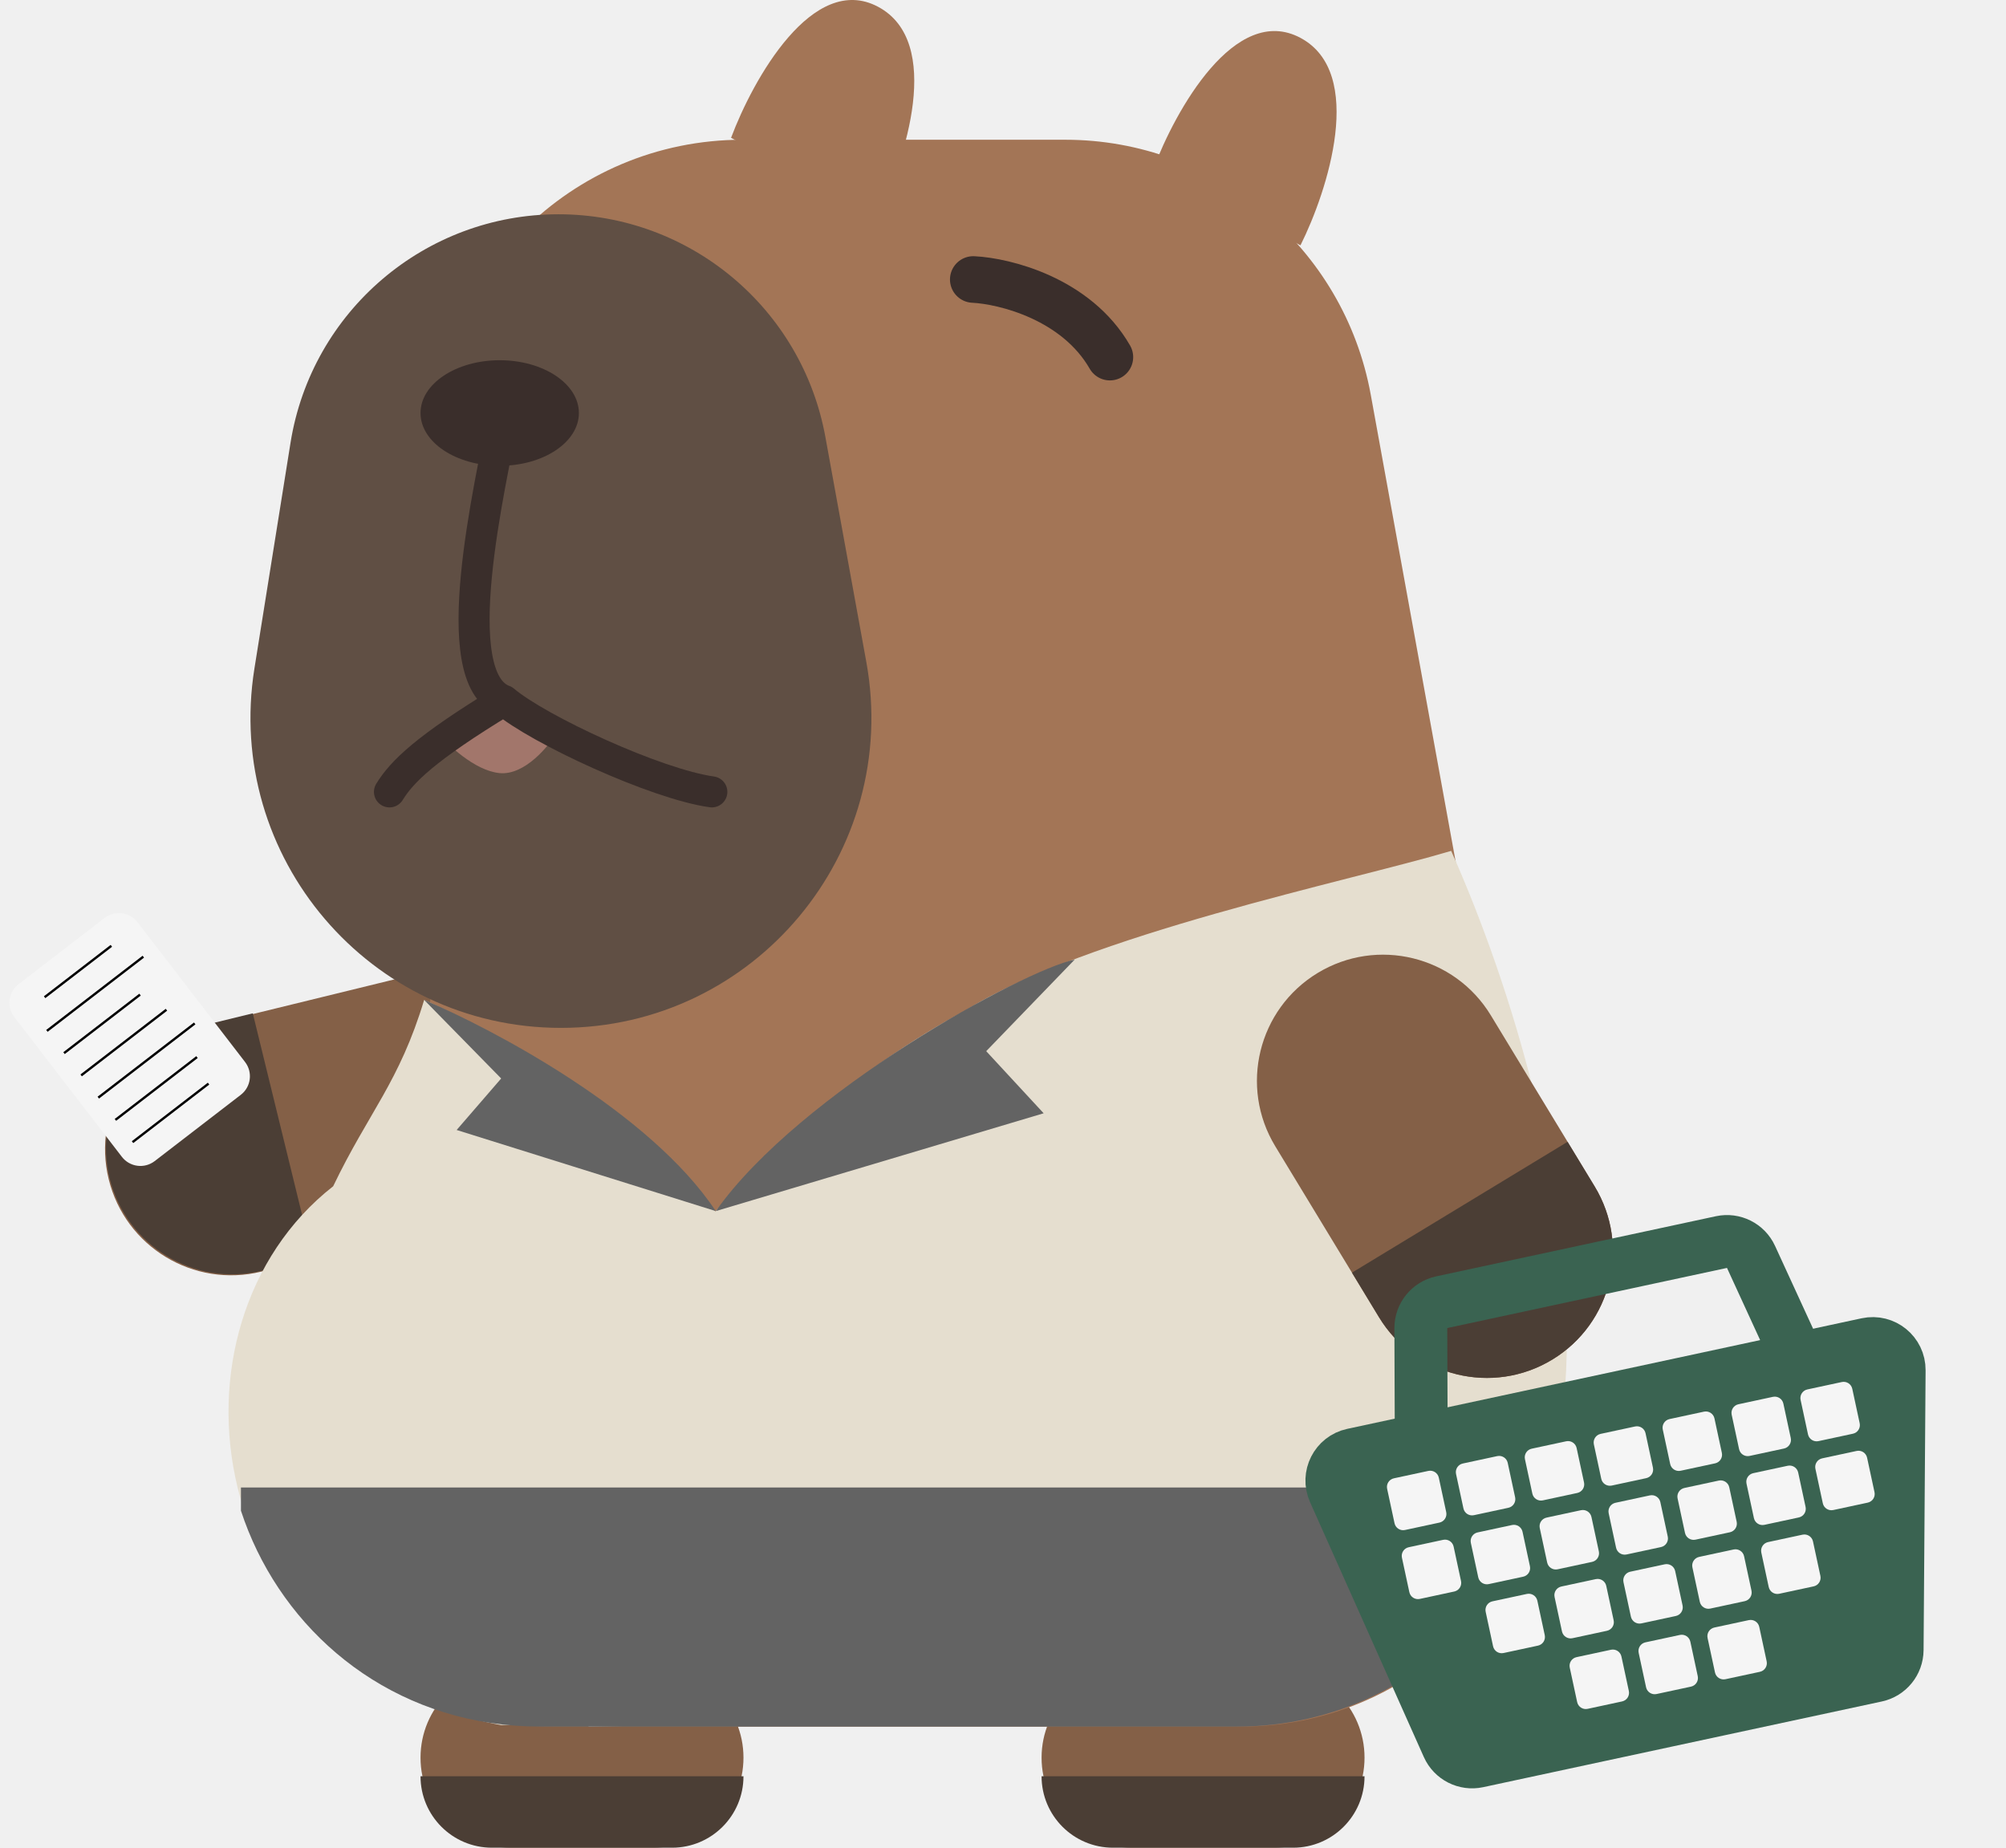
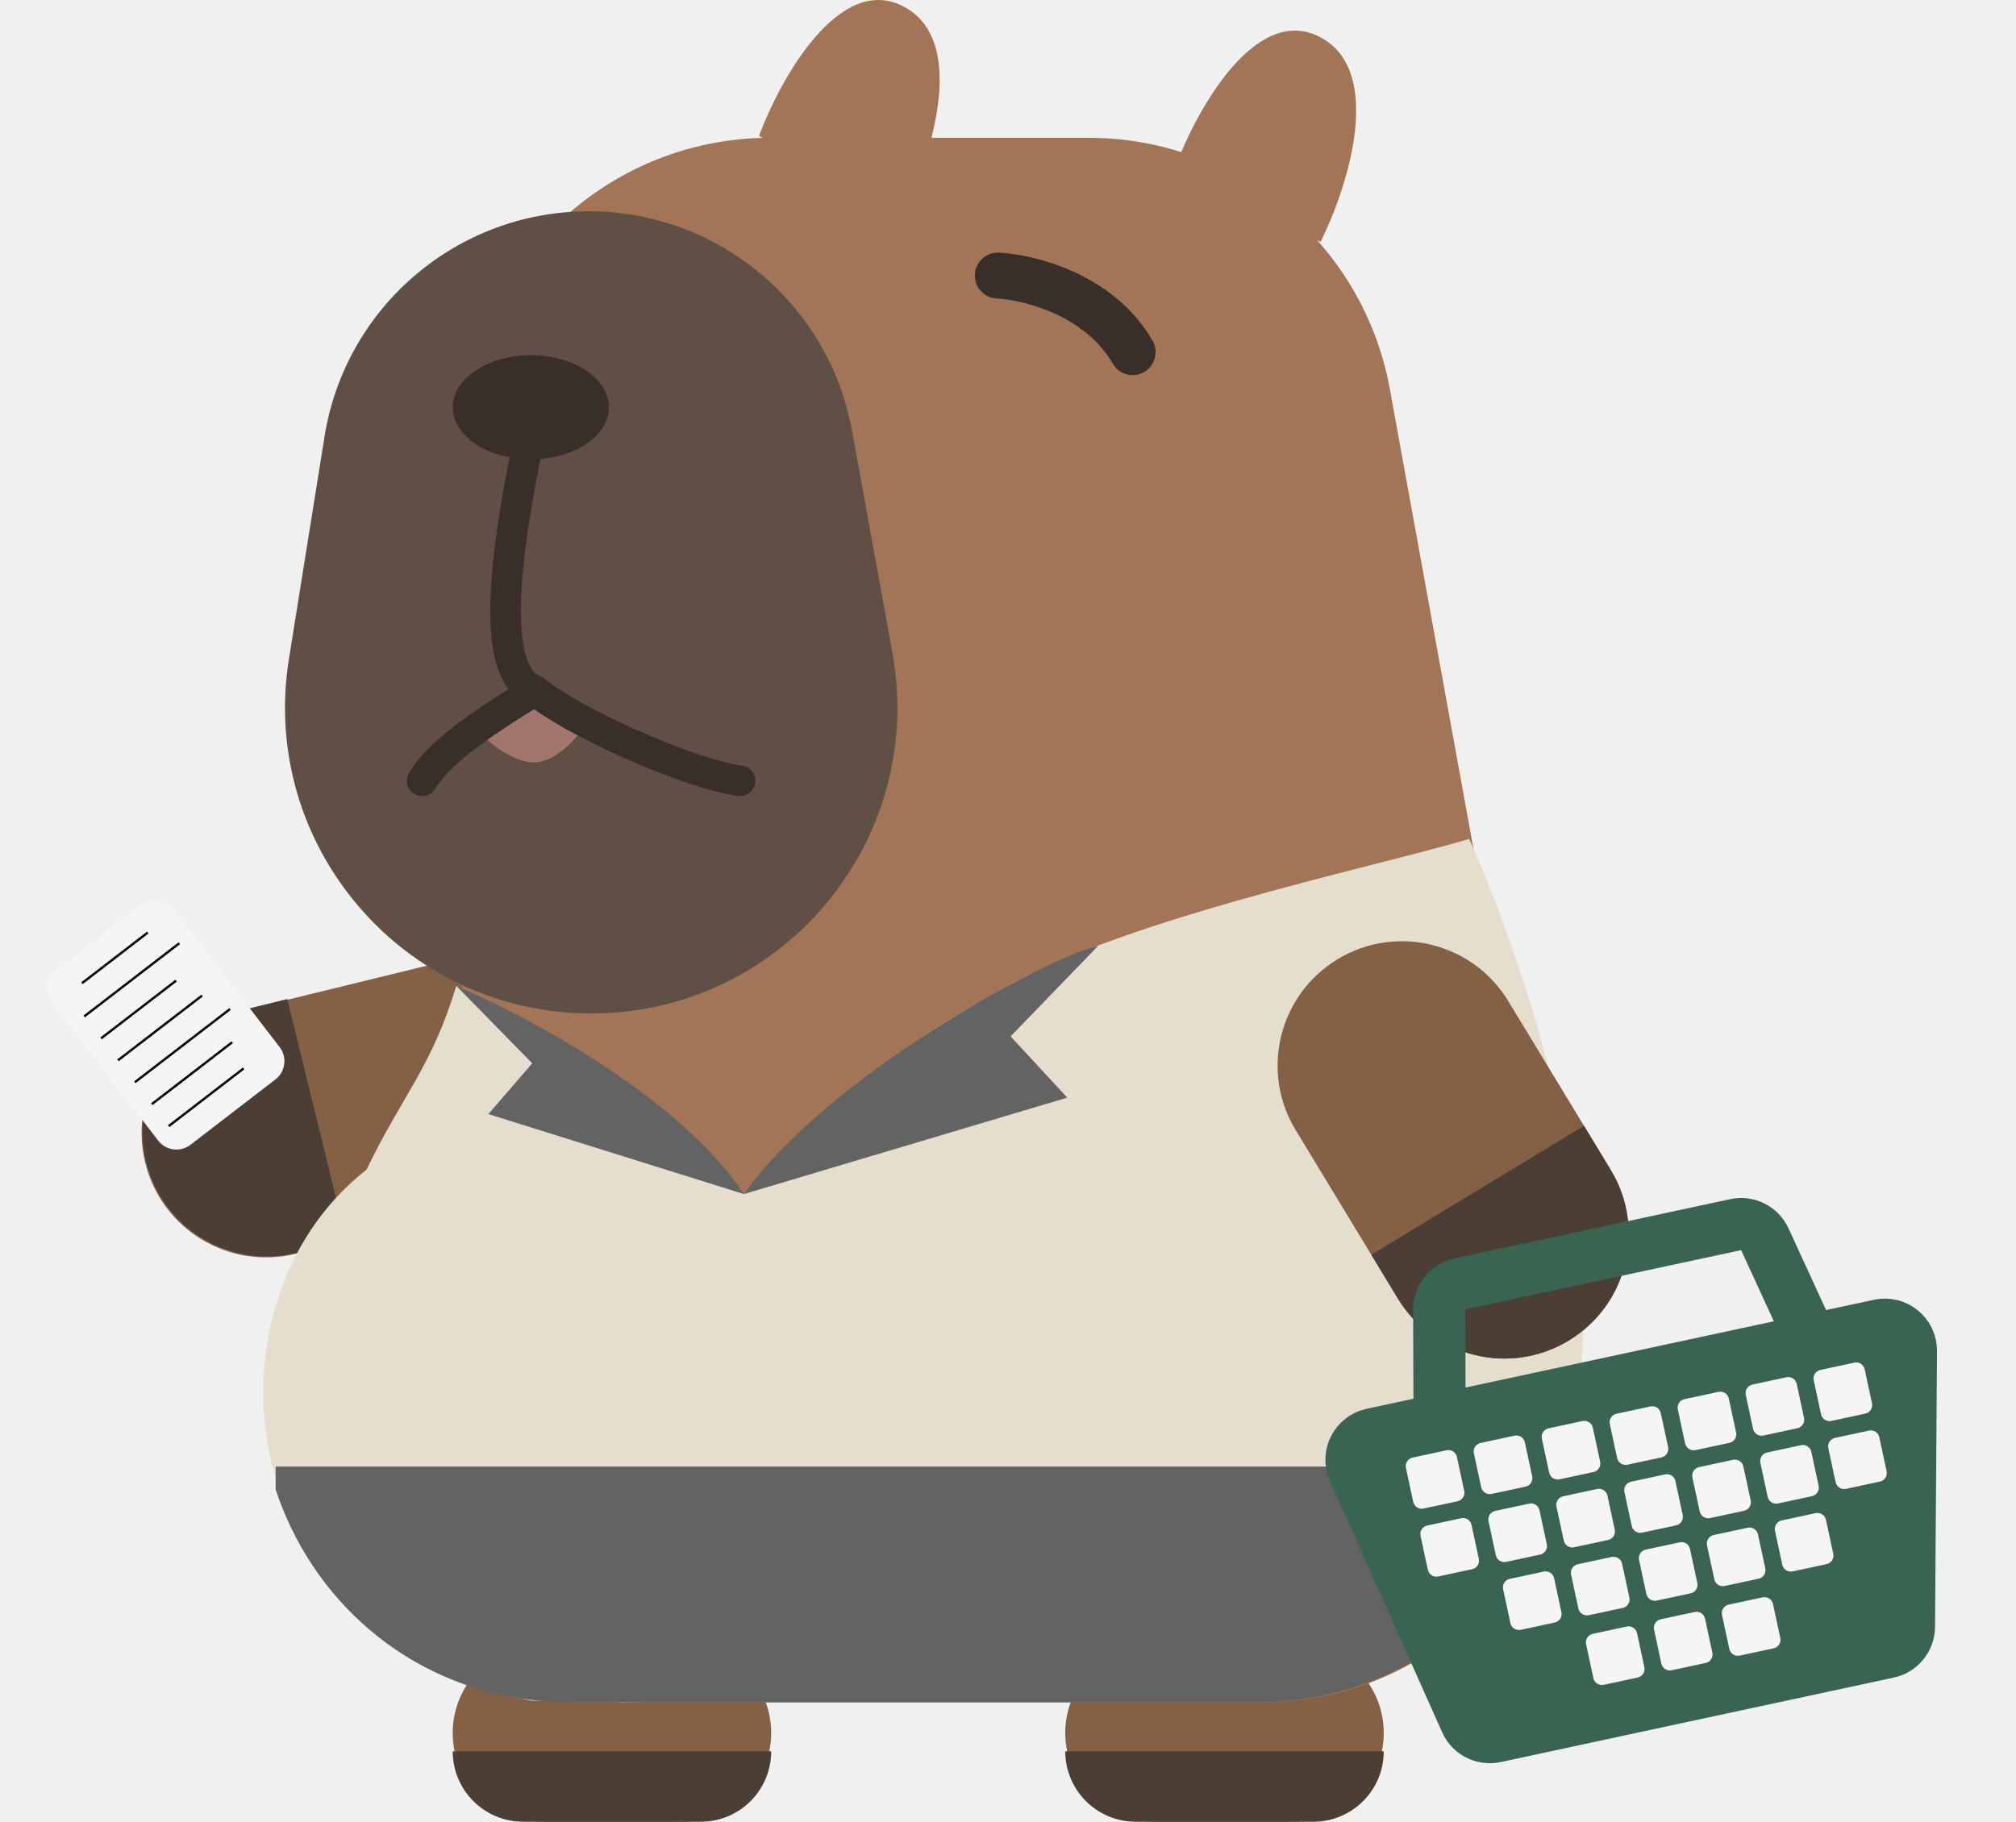
- <svg xmlns="http://www.w3.org/2000/svg" width="646" height="595" viewBox="0 0 646 595" fill="none">
-   <path d="M176.462 345.097C171.132 323.311 149.15 309.971 127.364 315.301L64.792 330.609C43.006 335.939 29.666 357.921 34.996 379.707C40.326 401.493 62.307 414.834 84.094 409.504L146.665 394.195C168.452 388.866 181.792 366.884 176.462 345.097Z" fill="#846047" />
-   <path d="M81.409 326.314L65.096 330.305C43.31 335.635 29.97 357.617 35.3 379.403C40.63 401.189 62.611 414.53 84.398 409.2L100.711 405.209L81.409 326.314Z" fill="#4B3E35" />
-   <path d="M282.798 2.197C261.743 -9.054 242.442 25.637 235.424 44.389L282.798 69C291.571 51.42 303.853 13.448 282.798 2.197Z" fill="#A37556" />
-   <rect x="335.424" y="537" width="104" height="58" rx="29" fill="#846047" />
-   <path d="M335.424 572H439.424C439.424 584.703 429.126 595 416.424 595H358.424C345.721 595 335.424 584.703 335.424 572Z" fill="#4B3E35" />
-   <rect x="135.424" y="537" width="104" height="58" rx="29" fill="#846047" />
-   <path d="M135.424 572H239.424C239.424 584.703 229.126 595 216.424 595H158.424C145.721 595 135.424 584.703 135.424 572Z" fill="#4B3E35" />
-   <path d="M139.107 145C139.107 89.772 183.878 45 239.107 45H343.043C391.371 45 432.783 79.561 441.43 127.109L497.984 438.109C509.147 499.494 461.99 556 399.598 556H177.998C90.949 556 45.464 452.488 104.338 388.367L112.767 379.187C129.707 360.737 139.107 336.602 139.107 311.555L139.107 145Z" fill="#A37556" />
-   <path d="M93.559 142.579C100.339 100.187 136.91 69 179.841 69C222.065 69 258.249 99.194 265.807 140.737L278.982 213.149C290.146 274.511 243.008 331 180.639 331C119.136 331 72.223 275.987 81.936 215.256L93.559 142.579Z" fill="#604F44" />
-   <path d="M160.826 248.949C152.737 248.123 143.974 239.656 140.604 235.526C158.515 221.896 174.066 229.847 179.604 235.526C176.715 240.344 168.915 249.775 160.826 248.949Z" fill="#A2766B" />
-   <path d="M162.308 132.789C157.889 156.391 143.03 218.496 162.308 225.579M162.308 225.579C173.424 235 211.343 252.521 229.233 255M162.308 225.579C136.924 241 129.424 248.5 125.424 255" stroke="#3A2E2B" stroke-width="10" stroke-linecap="round" />
-   <ellipse cx="160.924" cy="133" rx="25.5" ry="17" fill="#3A2E2B" />
-   <path d="M313.424 90C323.59 90.5 346.624 96.2 357.424 115" stroke="#3A2E2B" stroke-width="15" stroke-linecap="round" />
-   <path d="M418.798 12.197C397.743 0.946 378.442 35.637 371.424 54.389L418.798 79C427.571 61.42 439.853 23.448 418.798 12.197Z" fill="#A37556" />
-   <path d="M310.594 325.577C349.69 300.975 434.994 283.668 467.33 274C506.268 361.345 548.165 539.33 404.25 552.506L189.552 556C174.196 511.221 180.824 470.687 199.59 435.209C226.917 381.291 278.951 342.346 310.594 325.577Z" fill="#E5DECF" />
-   <path d="M161.291 555.501H285.092C300.392 410.301 175.009 339.167 136.592 322C128.592 348.5 118.792 358.043 107.291 382C49.791 427 64.65 537.563 161.291 555.501Z" fill="#E5DECF" />
-   <g clip-path="url(#clip0_4026_517)">
-     <path d="M134.651 145C134.651 89.772 179.972 45 235.878 45H341.089C390.01 45 431.93 79.561 440.683 127.109L497.931 438.109C509.231 499.494 461.495 556 398.338 556H174.02C85.903 556 39.861 452.488 99.456 388.367L107.989 379.187C125.137 360.737 134.651 336.602 134.651 311.555L134.651 145Z" fill="#636363" />
+ <svg xmlns="http://www.w3.org/2000/svg" width="52" height="47" viewBox="0 0 52 47" fill="none">
+   <path d="M14.919 27.26C14.498 25.539 12.762 24.485 11.041 24.907L6.098 26.116C4.377 26.537 3.324 28.273 3.745 29.994C4.166 31.715 5.902 32.769 7.623 32.348L12.566 31.139C14.287 30.718 15.34 28.981 14.919 27.26Z" fill="#846047" />
+   <path d="M7.411 25.776L6.122 26.092C4.401 26.513 3.348 28.249 3.769 29.97C4.19 31.691 5.926 32.745 7.647 32.324L8.936 32.008L7.411 25.776Z" fill="#4B3E35" />
+   <path d="M23.319 0.174C21.656 -0.715 20.131 2.026 19.577 3.507L23.319 5.451C24.012 4.062 24.982 1.063 23.319 0.174Z" fill="#A37556" />
+   <rect x="27.477" y="42.419" width="8.215" height="4.582" rx="2.291" fill="#846047" />
+   <path d="M27.477 45.184H35.692C35.692 46.188 34.879 47.001 33.875 47.001H29.294C28.291 47.001 27.477 46.188 27.477 45.184Z" fill="#4B3E35" />
+   <rect x="11.677" y="42.419" width="8.215" height="4.582" rx="2.291" fill="#846047" />
+   <path d="M11.677 45.184H19.892C19.892 46.188 19.079 47.001 18.076 47.001H13.494C12.491 47.001 11.677 46.188 11.677 45.184Z" fill="#4B3E35" />
+   <path d="M11.969 11.454C11.969 7.092 15.505 3.555 19.868 3.555H28.078C31.895 3.555 35.167 6.285 35.85 10.041L40.317 34.607C41.199 39.456 37.474 43.92 32.545 43.92H15.041C8.165 43.92 4.572 35.743 9.222 30.678L9.888 29.953C11.226 28.496 11.969 26.589 11.969 24.611L11.969 11.454Z" fill="#A37556" />
+   <path d="M8.371 11.263C8.906 7.914 11.795 5.451 15.186 5.451C18.521 5.451 21.38 7.836 21.977 11.117L23.017 16.837C23.899 21.685 20.176 26.147 15.249 26.147C10.391 26.147 6.685 21.801 7.452 17.004L8.371 11.263Z" fill="#604F44" />
+   <path d="M13.684 19.665C13.045 19.6 12.353 18.931 12.087 18.605C13.502 17.528 14.73 18.157 15.168 18.605C14.939 18.986 14.323 19.731 13.684 19.665Z" fill="#A2766B" />
+   <path d="M13.802 10.491C13.453 12.355 12.279 17.261 13.802 17.82M13.802 17.82C14.68 18.564 17.675 19.948 19.088 20.144M13.802 17.82C11.797 19.038 11.204 19.631 10.888 20.144" stroke="#3A2E2B" stroke-width="0.79" stroke-linecap="round" />
+   <ellipse cx="13.693" cy="10.507" rx="2.014" ry="1.343" fill="#3A2E2B" />
+   <path d="M25.738 7.11C26.541 7.149 28.361 7.599 29.214 9.085" stroke="#3A2E2B" stroke-width="1.185" stroke-linecap="round" />
+   <path d="M34.062 0.964C32.399 0.075 30.874 2.815 30.32 4.297L34.062 6.241C34.755 4.852 35.725 1.853 34.062 0.964Z" fill="#A37556" />
+   <path d="M25.515 25.718C28.603 23.775 35.341 22.408 37.896 21.644C40.971 28.544 44.281 42.603 32.913 43.644L15.954 43.92C14.741 40.383 15.264 37.181 16.746 34.378C18.905 30.119 23.015 27.043 25.515 25.718Z" fill="#E5DECF" />
+   <path d="M13.721 43.88H23.5C24.709 32.411 14.805 26.792 11.77 25.436C11.138 27.529 10.364 28.283 9.456 30.175C4.914 33.73 6.087 42.464 13.721 43.88Z" fill="#E5DECF" />
+   <g clip-path="url(#clip0_4053_10085)">
+     <path d="M11.617 11.453C11.617 7.091 15.197 3.554 19.613 3.554H27.924C31.788 3.554 35.099 6.284 35.791 10.04L40.313 34.606C41.206 39.455 37.435 43.919 32.446 43.919H14.727C7.766 43.919 4.129 35.742 8.837 30.677L9.511 29.952C10.865 28.495 11.617 26.588 11.617 24.61L11.617 11.453Z" fill="#636363" />
  </g>
-   <path d="M336.094 358.5L230.502 390C257.702 351.6 329.502 312.5 346.094 309L317.594 338.5L336.094 358.5Z" fill="#636363" />
-   <path d="M147.056 363.878L230.502 390C209.422 358.156 158.81 331.398 136.594 322L161.394 347.293L147.056 363.878Z" fill="#636363" />
-   <path d="M424.319 313.325C443.493 301.689 468.469 307.799 480.106 326.973L513.526 382.042C525.162 401.216 519.052 426.193 499.878 437.829C480.704 449.466 455.727 443.355 444.091 424.181L410.671 369.112C399.034 349.938 405.145 324.961 424.319 313.325Z" fill="#846047" />
-   <path d="M504.813 367.686L513.526 382.042C525.162 401.216 519.052 426.193 499.878 437.829C480.704 449.466 455.727 443.355 444.091 424.181L435.378 409.824L504.813 367.686Z" fill="#4B3E35" />
-   <path d="M457.555 427.692C457.54 423.669 460.345 420.185 464.278 419.339L554.358 399.975C558.258 399.137 562.216 401.119 563.882 404.744L588.636 458.627C590.91 463.576 588.015 469.358 582.69 470.503L468.071 495.142C462.783 496.278 457.789 492.259 457.77 486.85L457.555 427.692Z" stroke="#3A6351" stroke-width="17.024" />
-   <path d="M466.297 562.332C467.937 566.005 471.925 568.029 475.859 567.184L604.221 539.591C608.12 538.753 610.915 535.319 610.944 531.33L611.594 441.223C611.633 435.776 606.618 431.695 601.293 432.839L435.633 468.45C430.345 469.586 427.445 475.303 429.649 480.242L466.297 562.332Z" fill="#3A6351" stroke="#3A6351" stroke-width="17.024" />
-   <rect x="446.105" y="476.646" width="17.024" height="17.024" rx="2.837" transform="rotate(-12.1318 446.105 476.646)" fill="#F5F5F5" />
-   <rect x="468.297" y="471.877" width="17.024" height="17.024" rx="2.837" transform="rotate(-12.1318 468.297 471.877)" fill="#F5F5F5" />
-   <rect x="490.488" y="467.105" width="17.024" height="17.024" rx="2.837" transform="rotate(-12.1318 490.488 467.105)" fill="#F5F5F5" />
-   <rect x="512.68" y="462.336" width="17.024" height="17.024" rx="2.837" transform="rotate(-12.1318 512.68 462.336)" fill="#F5F5F5" />
-   <rect x="534.873" y="457.566" width="17.024" height="17.024" rx="2.837" transform="rotate(-12.1318 534.873 457.566)" fill="#F5F5F5" />
-   <rect x="557.064" y="452.795" width="17.024" height="17.024" rx="2.837" transform="rotate(-12.1318 557.064 452.795)" fill="#F5F5F5" />
-   <rect x="579.256" y="448.025" width="17.024" height="17.024" rx="2.837" transform="rotate(-12.1318 579.256 448.025)" fill="#F5F5F5" />
-   <rect x="450.875" y="498.84" width="17.024" height="17.024" rx="2.837" transform="rotate(-12.1318 450.875 498.84)" fill="#F5F5F5" />
-   <rect x="473.066" y="494.068" width="17.024" height="17.024" rx="2.837" transform="rotate(-12.1318 473.066 494.068)" fill="#F5F5F5" />
-   <rect x="495.26" y="489.299" width="17.024" height="17.024" rx="2.837" transform="rotate(-12.1318 495.26 489.299)" fill="#F5F5F5" />
-   <rect x="517.451" y="484.527" width="17.024" height="17.024" rx="2.837" transform="rotate(-12.1318 517.451 484.527)" fill="#F5F5F5" />
-   <rect x="539.643" y="479.758" width="17.024" height="17.024" rx="2.837" transform="rotate(-12.1318 539.643 479.758)" fill="#F5F5F5" />
-   <rect x="561.836" y="474.986" width="17.024" height="17.024" rx="2.837" transform="rotate(-12.1318 561.836 474.986)" fill="#F5F5F5" />
-   <rect x="584.027" y="470.217" width="17.024" height="17.024" rx="2.837" transform="rotate(-12.1318 584.027 470.217)" fill="#F5F5F5" />
-   <rect x="477.838" y="516.262" width="17.024" height="17.024" rx="2.837" transform="rotate(-12.1318 477.838 516.262)" fill="#F5F5F5" />
-   <rect x="500.029" y="511.49" width="17.024" height="17.024" rx="2.837" transform="rotate(-12.1318 500.029 511.49)" fill="#F5F5F5" />
-   <rect x="522.221" y="506.721" width="17.024" height="17.024" rx="2.837" transform="rotate(-12.1318 522.221 506.721)" fill="#F5F5F5" />
-   <rect x="544.414" y="501.949" width="17.024" height="17.024" rx="2.837" transform="rotate(-12.1318 544.414 501.949)" fill="#F5F5F5" />
-   <rect x="566.605" y="497.18" width="17.024" height="17.024" rx="2.837" transform="rotate(-12.1318 566.605 497.18)" fill="#F5F5F5" />
-   <rect x="504.918" y="534.236" width="17.024" height="17.024" rx="2.837" transform="rotate(-12.1318 504.918 534.236)" fill="#F5F5F5" />
-   <rect x="527.109" y="529.467" width="17.024" height="17.024" rx="2.837" transform="rotate(-12.1318 527.109 529.467)" fill="#F5F5F5" />
-   <rect x="549.301" y="524.695" width="17.024" height="17.024" rx="2.837" transform="rotate(-12.1318 549.301 524.695)" fill="#F5F5F5" />
-   <rect width="71.879" height="50.061" rx="7.535" transform="matrix(-0.609938 -0.792449 -0.792449 0.609938 83.5137 347.961)" fill="#F5F5F5" />
-   <line x1="14.368" y1="321.123" x2="35.864" y2="304.578" stroke="black" stroke-width="0.754" />
-   <line x1="15.106" y1="331.967" x2="46.156" y2="308.068" stroke="black" stroke-width="0.754" />
-   <line x1="20.62" y1="339.133" x2="45.102" y2="320.29" stroke="black" stroke-width="0.754" />
-   <line x1="26.135" y1="346.299" x2="53.603" y2="325.158" stroke="black" stroke-width="0.754" />
-   <line x1="31.651" y1="353.463" x2="62.701" y2="329.564" stroke="black" stroke-width="0.754" />
-   <line x1="37.167" y1="360.627" x2="63.44" y2="340.405" stroke="black" stroke-width="0.754" />
-   <line x1="42.68" y1="367.793" x2="67.162" y2="348.95" stroke="black" stroke-width="0.754" />
+   <path d="M27.529 28.319L19.188 30.807C21.337 27.774 27.008 24.685 28.319 24.409L26.067 26.739L27.529 28.319Z" fill="#636363" />
+   <path d="M12.597 28.744L19.188 30.807C17.523 28.292 13.525 26.178 11.77 25.436L13.729 27.434L12.597 28.744Z" fill="#636363" />
+   <path d="M34.498 24.75C36.012 23.831 37.985 24.314 38.904 25.829L41.544 30.179C42.464 31.693 41.981 33.666 40.466 34.585C38.952 35.505 36.979 35.022 36.059 33.507L33.42 29.157C32.5 27.643 32.983 25.67 34.498 24.75Z" fill="#846047" />
+   <path d="M40.856 29.045L41.544 30.179C42.464 31.693 41.981 33.666 40.466 34.585C38.952 35.505 36.979 35.022 36.059 33.507L35.371 32.373L40.856 29.045Z" fill="#4B3E35" />
+   <path d="M37.122 33.785C37.121 33.467 37.343 33.192 37.653 33.125L44.769 31.596C45.077 31.529 45.39 31.686 45.521 31.972L47.477 36.229C47.656 36.62 47.428 37.076 47.007 37.167L37.953 39.113C37.535 39.203 37.141 38.885 37.139 38.458L37.122 33.785Z" stroke="#3A6351" stroke-width="1.345" />
+   <path d="M37.813 44.42C37.942 44.711 38.257 44.87 38.568 44.804L48.708 42.624C49.016 42.558 49.236 42.287 49.239 41.972L49.29 34.854C49.293 34.424 48.897 34.101 48.476 34.192L35.391 37.005C34.973 37.094 34.744 37.546 34.918 37.936L37.813 44.42Z" fill="#3A6351" stroke="#3A6351" stroke-width="1.345" />
+   <rect x="36.217" y="37.653" width="1.345" height="1.345" rx="0.224" transform="rotate(-12.1318 36.2173 37.6528)" fill="#F5F5F5" />
+   <rect x="37.97" y="37.276" width="1.345" height="1.345" rx="0.224" transform="rotate(-12.1318 37.9702 37.276)" fill="#F5F5F5" />
+   <rect x="39.723" y="36.899" width="1.345" height="1.345" rx="0.224" transform="rotate(-12.1318 39.7231 36.8992)" fill="#F5F5F5" />
+   <rect x="41.476" y="36.522" width="1.345" height="1.345" rx="0.224" transform="rotate(-12.1318 41.4761 36.5223)" fill="#F5F5F5" />
+   <rect x="43.23" y="36.146" width="1.345" height="1.345" rx="0.224" transform="rotate(-12.1318 43.2295 36.1456)" fill="#F5F5F5" />
+   <rect x="44.982" y="35.769" width="1.345" height="1.345" rx="0.224" transform="rotate(-12.1318 44.9824 35.7687)" fill="#F5F5F5" />
+   <rect x="46.735" y="35.392" width="1.345" height="1.345" rx="0.224" transform="rotate(-12.1318 46.7354 35.392)" fill="#F5F5F5" />
+   <rect x="36.594" y="39.406" width="1.345" height="1.345" rx="0.224" transform="rotate(-12.1318 36.5942 39.4059)" fill="#F5F5F5" />
+   <rect x="38.347" y="39.029" width="1.345" height="1.345" rx="0.224" transform="rotate(-12.1318 38.3472 39.0289)" fill="#F5F5F5" />
+   <rect x="40.1" y="38.652" width="1.345" height="1.345" rx="0.224" transform="rotate(-12.1318 40.1001 38.6522)" fill="#F5F5F5" />
+   <rect x="41.853" y="38.275" width="1.345" height="1.345" rx="0.224" transform="rotate(-12.1318 41.853 38.2753)" fill="#F5F5F5" />
+   <rect x="43.606" y="37.899" width="1.345" height="1.345" rx="0.224" transform="rotate(-12.1318 43.606 37.8986)" fill="#F5F5F5" />
+   <rect x="45.359" y="37.522" width="1.345" height="1.345" rx="0.224" transform="rotate(-12.1318 45.3594 37.5216)" fill="#F5F5F5" />
+   <rect x="47.112" y="37.145" width="1.345" height="1.345" rx="0.224" transform="rotate(-12.1318 47.1123 37.1449)" fill="#F5F5F5" />
+   <rect x="38.724" y="40.782" width="1.345" height="1.345" rx="0.224" transform="rotate(-12.1318 38.7241 40.7821)" fill="#F5F5F5" />
+   <rect x="40.477" y="40.405" width="1.345" height="1.345" rx="0.224" transform="rotate(-12.1318 40.4771 40.4052)" fill="#F5F5F5" />
+   <rect x="42.23" y="40.028" width="1.345" height="1.345" rx="0.224" transform="rotate(-12.1318 42.23 40.0284)" fill="#F5F5F5" />
+   <rect x="43.983" y="39.651" width="1.345" height="1.345" rx="0.224" transform="rotate(-12.1318 43.9829 39.6515)" fill="#F5F5F5" />
+   <rect x="45.736" y="39.275" width="1.345" height="1.345" rx="0.224" transform="rotate(-12.1318 45.7358 39.2748)" fill="#F5F5F5" />
+   <rect x="40.864" y="42.201" width="1.345" height="1.345" rx="0.224" transform="rotate(-12.1318 40.8638 42.2012)" fill="#F5F5F5" />
+   <rect x="42.617" y="41.825" width="1.345" height="1.345" rx="0.224" transform="rotate(-12.1318 42.6167 41.8245)" fill="#F5F5F5" />
+   <rect x="44.37" y="41.447" width="1.345" height="1.345" rx="0.224" transform="rotate(-12.1318 44.3696 41.4475)" fill="#F5F5F5" />
+   <rect width="5.678" height="3.954" rx="0.595" transform="matrix(-0.609938 -0.792449 -0.792449 0.609938 7.57568 27.4866)" fill="#F5F5F5" />
+   <line x1="2.114" y1="25.367" x2="3.812" y2="24.06" stroke="black" stroke-width="0.06" />
+   <line x1="2.172" y1="26.224" x2="4.625" y2="24.336" stroke="black" stroke-width="0.06" />
+   <line x1="2.608" y1="26.79" x2="4.542" y2="25.301" stroke="black" stroke-width="0.06" />
+   <line x1="3.043" y1="27.356" x2="5.213" y2="25.686" stroke="black" stroke-width="0.06" />
+   <line x1="3.479" y1="27.922" x2="5.932" y2="26.034" stroke="black" stroke-width="0.06" />
+   <line x1="3.915" y1="28.488" x2="5.99" y2="26.89" stroke="black" stroke-width="0.06" />
+   <line x1="4.351" y1="29.054" x2="6.284" y2="27.565" stroke="black" stroke-width="0.06" />
  <defs>
-     <clipPath id="clip0_4026_517">
-       <rect width="422" height="77" fill="white" transform="translate(77.5938 479)" />
+     <clipPath id="clip0_4053_10085">
+       <rect width="33.334" height="6.082" fill="white" transform="translate(7.10986 37.8374)" />
    </clipPath>
  </defs>
</svg>
